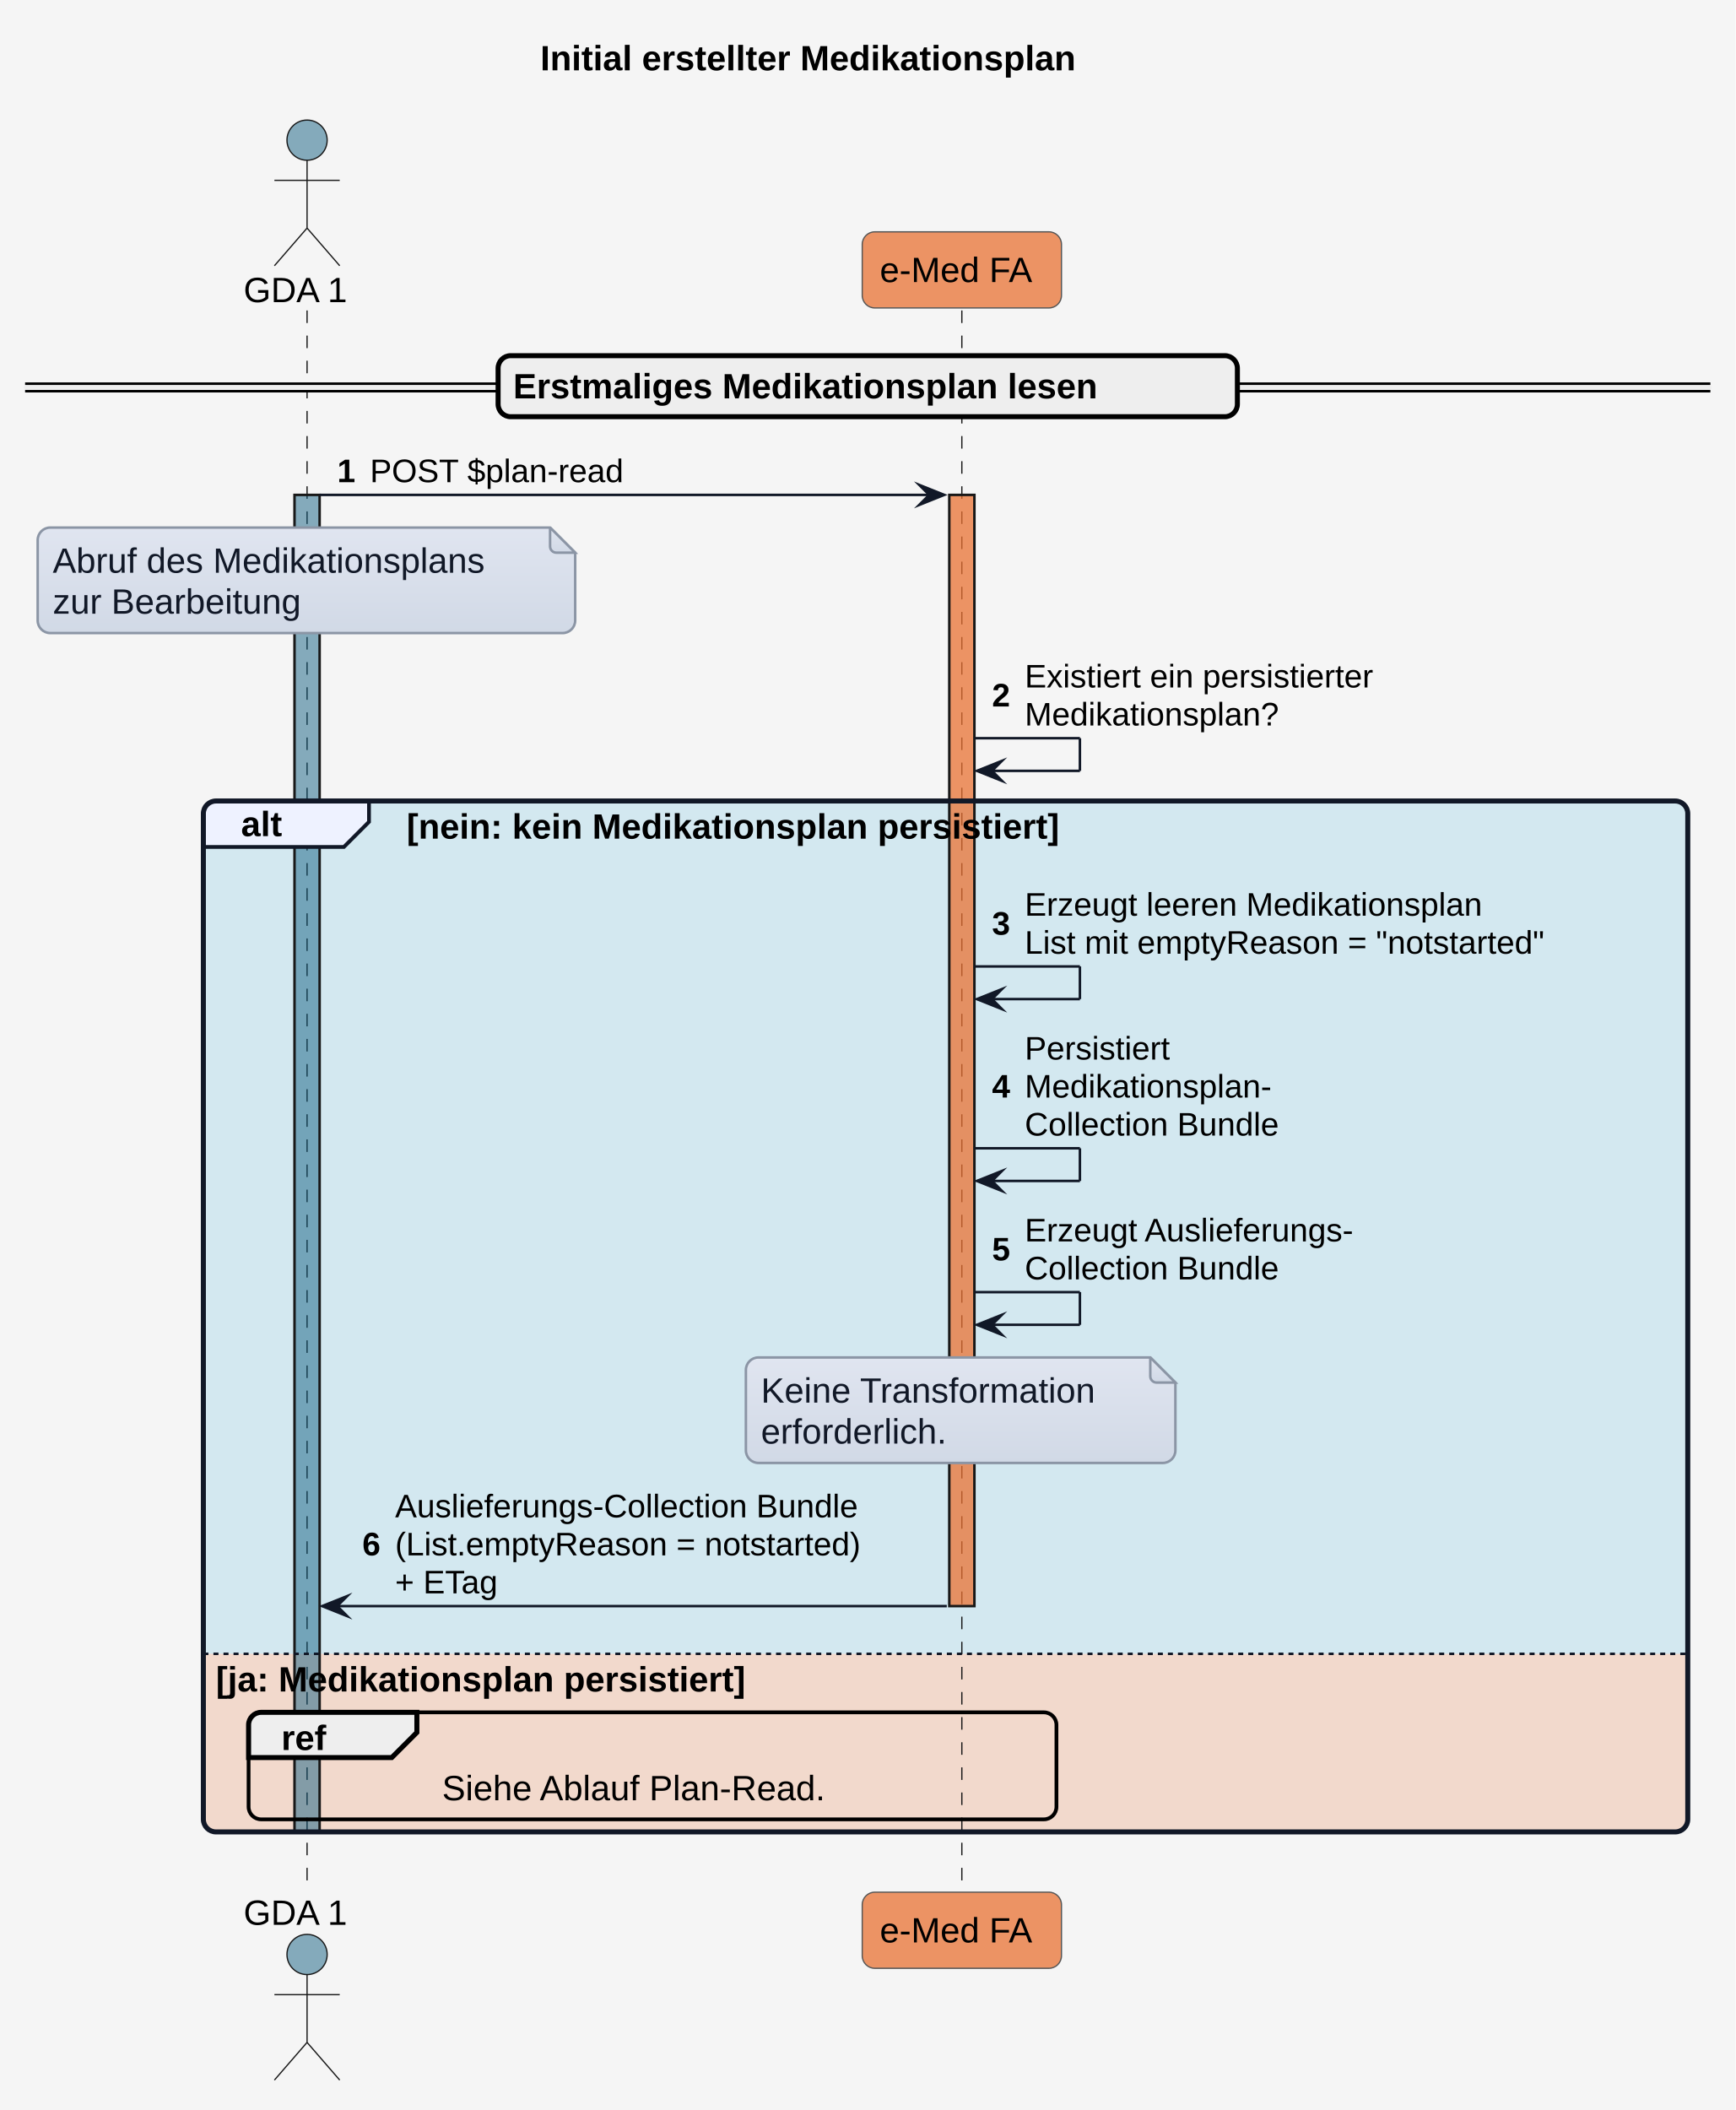
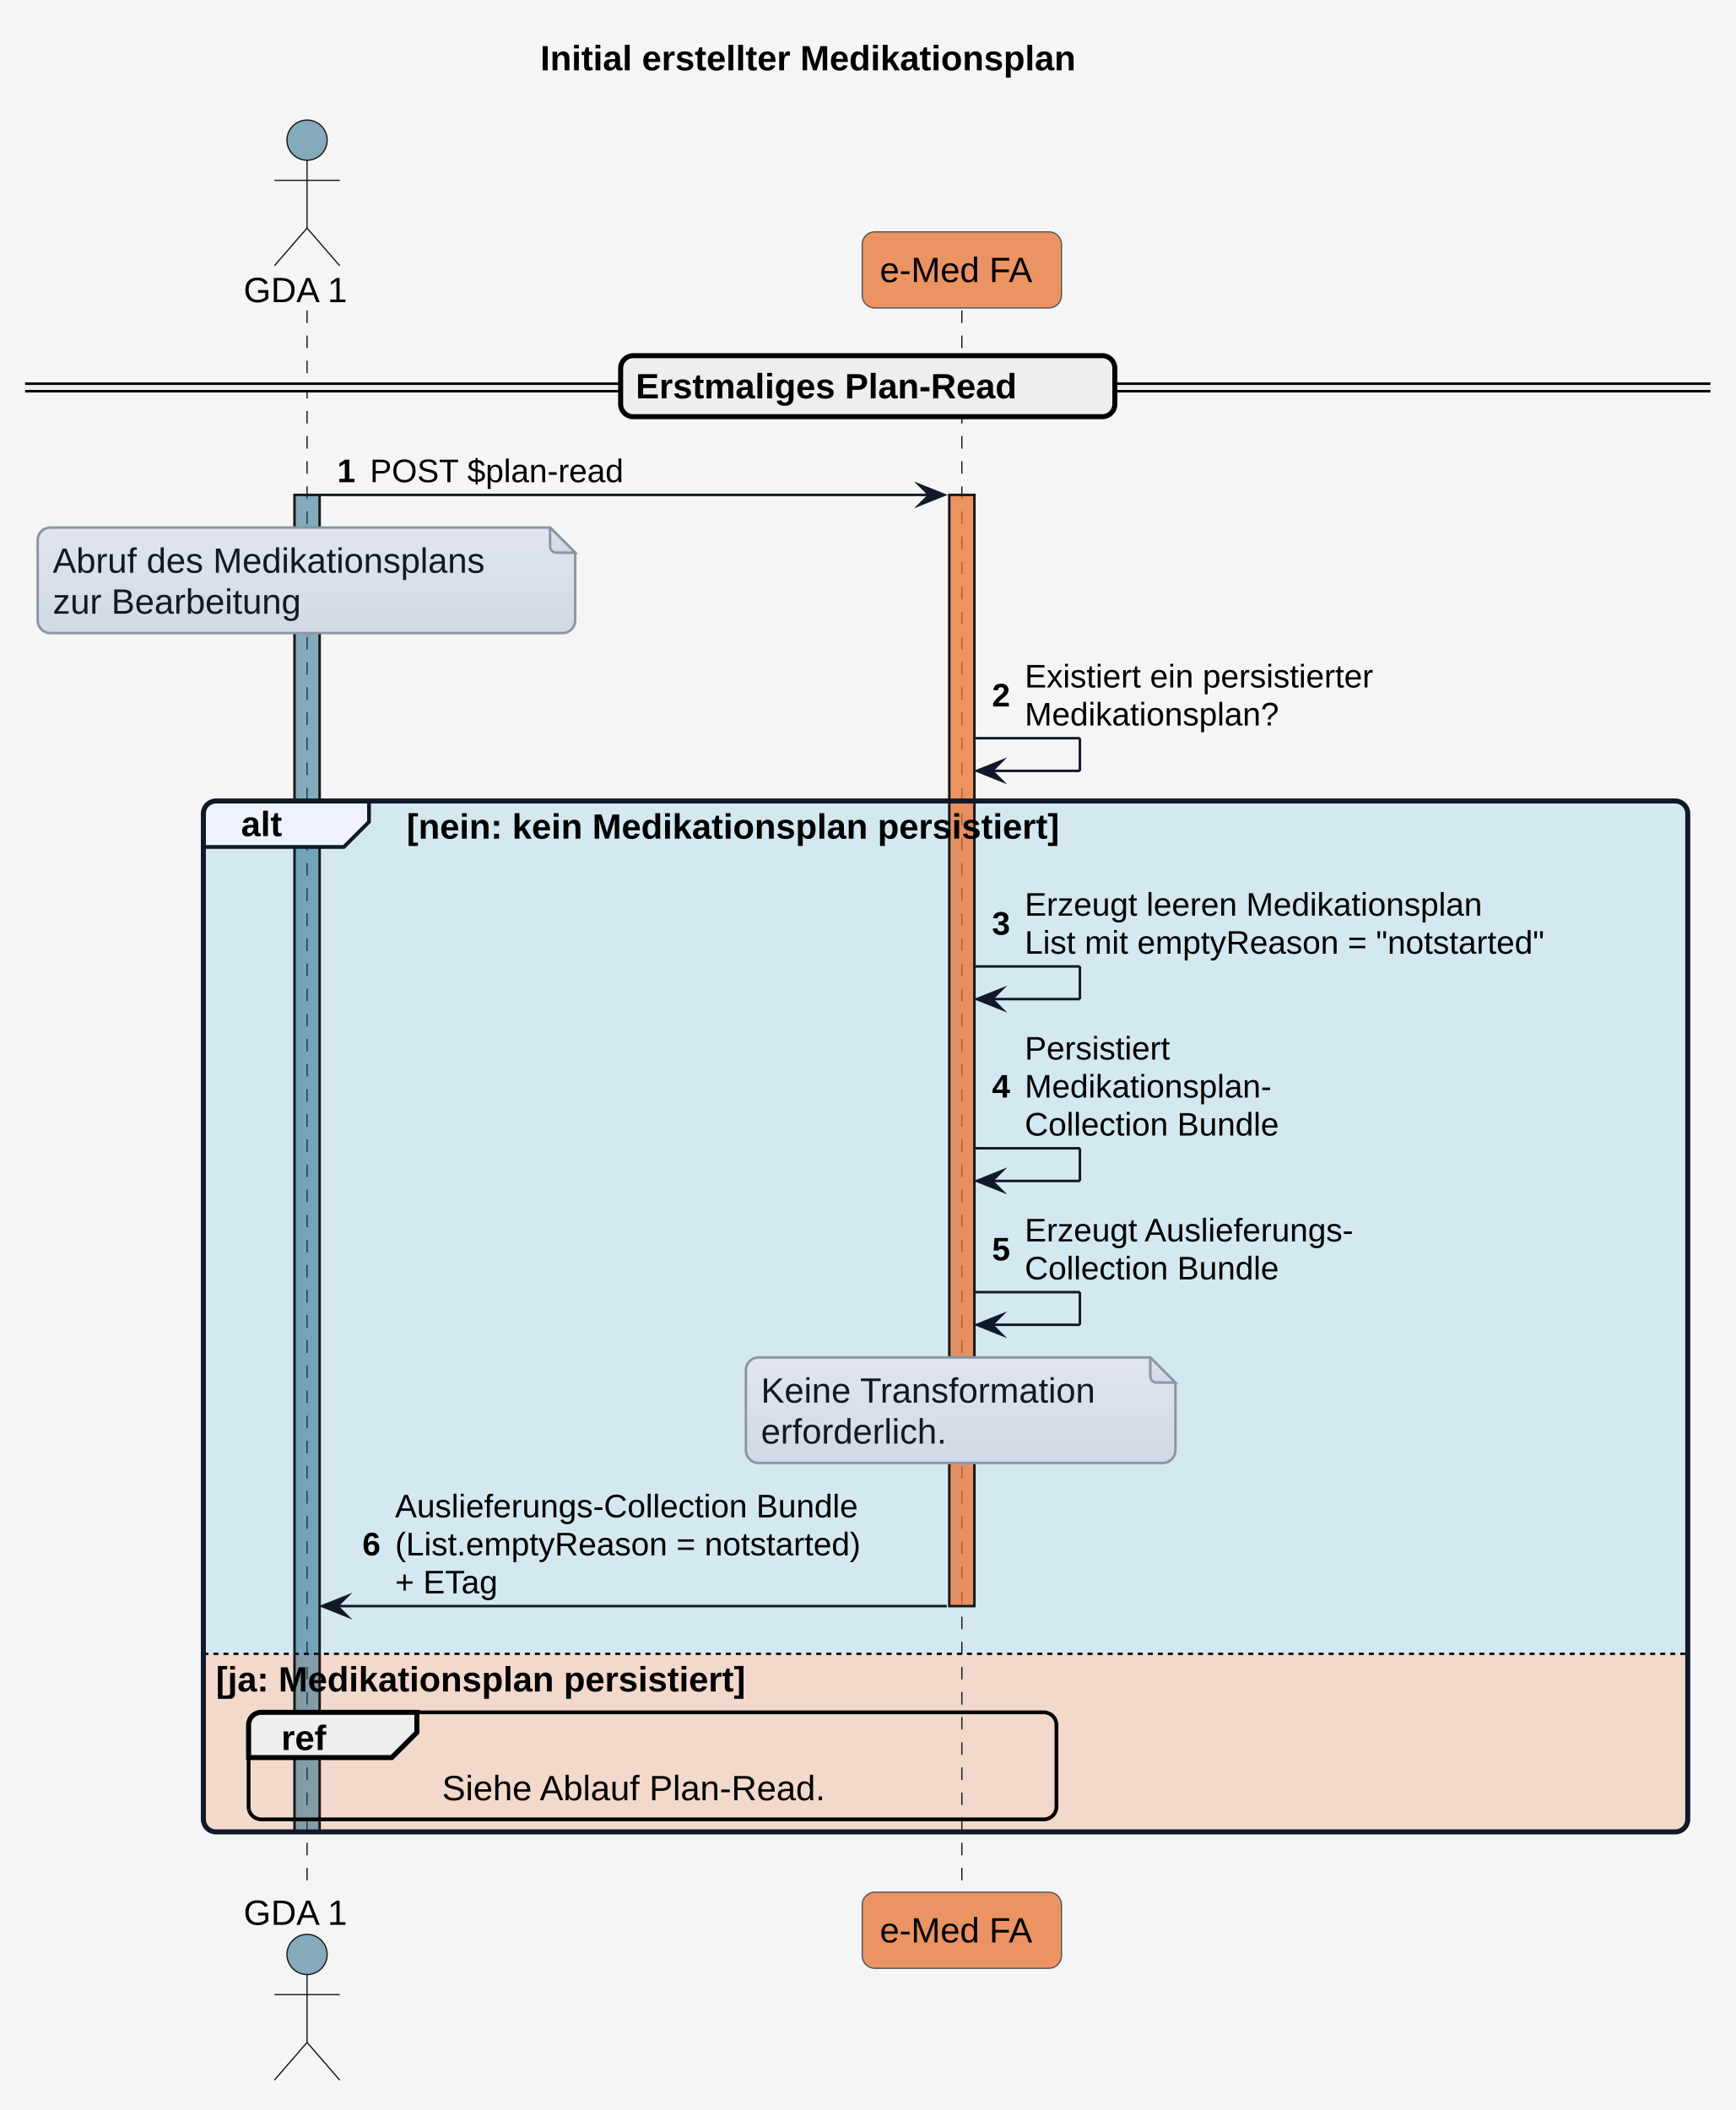
<svg xmlns="http://www.w3.org/2000/svg" version="1.1" data-diagram-type="SEQUENCE" style="width:691px;height:840px;background:#F5F5F5;" width="691px" height="840px" viewBox="0 0 691 840" zoomAndPan="magnify" preserveAspectRatio="none" contentStyleType="text/css">
  <defs>
-     <linearGradient x1="50%" y1="0%" x2="50%" y2="100%" id="glpqyjjwtahad0">
+     <linearGradient x1="50%" y1="0%" x2="50%" y2="100%" id="gbmysd0l0mwjh0">
      <stop stop-color="#E0E5F0" offset="0%" />
      <stop stop-color="#D1D9E6" offset="100%" />
    </linearGradient>
  </defs>
  <g font-family="sans-serif" lengthAdjust="spacing">
    <rect x="0" y="0" width="691" height="840" fill="#F5F5F5" style="stroke:none;" />
    <g class="title" data-source-line="1">
      <text x="215.116" y="27.995" fill="#000" font-size="14" textLength="259.718" font-weight="700" font-family="'Arial'">Initial erstellter Medikationsplan</text>
    </g>
    <path d="M85.971,318.883 L666.95,318.883 A5,5 0 0 1 671.95,323.883 L671.95,658.398 L80.971,658.398 L80.971,323.883 A5,5 0 0 1 85.971,318.883" fill="#0F9ED5" fill-opacity="0.145" />
    <path d="M80.971,658.398 L671.95,658.398 L671.95,724.289 A5,5 0 0 1 666.95,729.289 L85.971,729.289 A5,5 0 0 1 80.971,724.289 L80.971,658.398" fill="#E97132" fill-opacity="0.208" />
    <g>
      <rect x="118.752" y="123.594" width="8" height="629.695" fill="#000" fill-opacity="0" />
      <line x1="122.252" y1="123.594" x2="122.252" y2="753.289" style="stroke:#181818;stroke-width:0.5;stroke-dasharray:5,5;" />
    </g>
    <g>
      <rect x="117.252" y="197.023" width="10" height="532.266" fill="#156082" fill-opacity="0.502" style="stroke:#181818;stroke-width:1;" />
    </g>
    <g>
      <rect x="379.441" y="123.594" width="8" height="629.695" fill="#000" fill-opacity="0" />
      <line x1="382.941" y1="123.594" x2="382.941" y2="753.289" style="stroke:#181818;stroke-width:0.5;stroke-dasharray:5,5;" />
    </g>
    <g>
      <rect x="377.941" y="197.023" width="10" height="442.375" fill="#E97232" fill-opacity="0.741" style="stroke:#181818;stroke-width:1;" />
    </g>
    <text x="96.971" y="120.292" fill="#000" font-size="14" textLength="44.563" font-family="'Arial'">GDA 1</text>
    <ellipse cx="122.252" cy="55.797" rx="8" ry="8" fill="#156082" fill-opacity="0.502" style="stroke:#181818;stroke-width:0.5;" />
    <path d="M122.252,63.797 L122.252,90.797 M109.252,71.797 L135.252,71.797 M122.252,90.797 L109.252,105.797 M122.252,90.797 L135.252,105.797" style="stroke:#181818;stroke-width:0.5;" fill="none" />
    <rect x="343.279" y="92.297" width="79.324" height="30.297" fill="#E97232" fill-opacity="0.741" style="stroke:#555;stroke-width:0.5;" rx="5" ry="5" />
    <text x="350.279" y="112.292" fill="#000" font-size="14" textLength="65.324" font-family="'Arial'">e-Med FA</text>
    <text x="96.971" y="766.284" fill="#000" font-size="14" textLength="44.563" font-family="'Arial'">GDA 1</text>
    <ellipse cx="122.252" cy="778.086" rx="8" ry="8" fill="#156082" fill-opacity="0.502" style="stroke:#181818;stroke-width:0.5;" />
    <path d="M122.252,786.086 L122.252,813.086 M109.252,794.086 L135.252,794.086 M122.252,813.086 L109.252,828.086 M122.252,813.086 L135.252,828.086" style="stroke:#181818;stroke-width:0.5;" fill="none" />
    <rect x="343.279" y="753.289" width="79.324" height="30.297" fill="#E97232" fill-opacity="0.741" style="stroke:#555;stroke-width:0.5;" rx="5" ry="5" />
    <text x="350.279" y="773.284" fill="#000" font-size="14" textLength="65.324" font-family="'Arial'">e-Med FA</text>
    <rect x="10" y="152.742" width="670.95" height="3" fill="#EEE" style="stroke:#EEE;stroke-width:1;" rx="5" ry="5" />
    <line x1="10" y1="152.742" x2="680.95" y2="152.742" style="stroke:#000;stroke-width:1;" />
    <line x1="10" y1="155.742" x2="680.95" y2="155.742" style="stroke:#000;stroke-width:1;" />
-     <rect x="198.307" y="141.594" width="294.335" height="24.297" fill="#EEE" style="stroke:#000;stroke-width:2;" rx="5" ry="5" />
-     <text x="204.307" y="158.589" fill="#000" font-size="14" textLength="275.461" font-weight="700" font-family="'Arial'">Erstmaliges Medikationsplan lesen</text>
+     <rect x="247.099" y="141.594" width="196.752" height="24.297" fill="#EEE" style="stroke:#000;stroke-width:2;" rx="5" ry="5" />
+     <text x="253.099" y="158.589" fill="#000" font-size="14" textLength="177.878" font-weight="700" font-family="'Arial'">Erstmaliges Plan-Read</text>
    <polygon points="365.941,193.023,375.941,197.023,365.941,201.023,369.941,197.023" fill="#111827" style="stroke:#111827;stroke-width:1;stroke-linejoin:miter;stroke-miterlimit:10;" />
    <line x1="127.252" y1="197.023" x2="371.941" y2="197.023" style="stroke:#111827;stroke-width:1;" />
    <text x="134.252" y="191.958" fill="#000" font-size="13" font-weight="700" font-family="'Arial'">1</text>
    <text x="147.298" y="191.958" fill="#000" font-size="13" textLength="108.989" font-family="'Arial'">POST $plan-read</text>
-     <path d="M15,215.023 L15,247.023 A5,5 0 0 0 20,252.023 L224,252.023 A5,5 0 0 0 229,247.023 L229,220.023 L219,210.023 L20,210.023 A5,5 0 0 0 15,215.023" style="stroke:#8B95A5;stroke-width:1;" fill="url(#glpqyjjwtahad0)" />
-     <path d="M219,210.023 L219,217.523 A2.5,2.5 0 0 0 221.5,220.023 L229,220.023 L219,210.023" style="stroke:#8B95A5;stroke-width:1;" fill="url(#glpqyjjwtahad0)" />
+     <path d="M15,215.023 L15,247.023 A5,5 0 0 0 20,252.023 L224,252.023 A5,5 0 0 0 229,247.023 L229,220.023 L219,210.023 L20,210.023 A5,5 0 0 0 15,215.023" style="stroke:#8B95A5;stroke-width:1;" fill="url(#gbmysd0l0mwjh0)" />
+     <path d="M219,210.023 L219,217.523 A2.5,2.5 0 0 0 221.5,220.023 L229,220.023 L219,210.023" style="stroke:#8B95A5;stroke-width:1;" fill="url(#gbmysd0l0mwjh0)" />
    <text x="21" y="228.019" fill="#111827" font-size="14" textLength="193.505" font-family="'Arial'">Abruf des Medikationsplans</text>
    <text x="21" y="244.315" fill="#111827" font-size="14" textLength="112.492" font-family="'Arial'">zur Bearbeitung</text>
    <line x1="387.941" y1="293.883" x2="429.941" y2="293.883" style="stroke:#111827;stroke-width:1;" />
    <line x1="429.941" y1="293.883" x2="429.941" y2="306.883" style="stroke:#111827;stroke-width:1;" />
    <line x1="388.941" y1="306.883" x2="429.941" y2="306.883" style="stroke:#111827;stroke-width:1;" />
    <polygon points="398.941,302.883,388.941,306.883,398.941,310.883,394.941,306.883" fill="#111827" style="stroke:#111827;stroke-width:1;stroke-linejoin:miter;stroke-miterlimit:10;" />
    <text x="394.941" y="281.25" fill="#000" font-size="13" font-weight="700" font-family="'Arial'">2</text>
    <text x="407.986" y="273.684" fill="#000" font-size="13" textLength="160.799" font-family="'Arial'">Existiert ein persistierter</text>
    <text x="407.986" y="288.817" fill="#000" font-size="13" textLength="113.217" font-family="'Arial'">Medikationsplan?</text>
    <path d="M85.971,318.883 L146.909,318.883 L146.909,327.18 L136.909,337.18 L80.971,337.18 L80.971,323.883 A5,5 0 0 1 85.971,318.883" style="stroke:#111827;stroke-width:1.5;" fill="#EEF2FF" />
    <rect x="80.971" y="318.883" width="590.979" height="410.406" fill="none" style="stroke:#111827;stroke-width:2;" rx="5" ry="5" />
    <text x="95.971" y="332.878" fill="#000" font-size="14" textLength="20.938" font-weight="700" font-family="'Arial'">alt</text>
    <text x="161.909" y="333.878" fill="#000" font-size="14" textLength="313.934" font-weight="700" font-family="'Arial'">[nein: kein Medikationsplan persistiert]</text>
    <line x1="80.971" y1="658.398" x2="671.95" y2="658.398" style="stroke:#111827;stroke-width:1;stroke-dasharray:2,2;" />
    <text x="85.971" y="673.394" fill="#000" font-size="14" textLength="255.507" font-weight="700" font-family="'Arial'">[ja: Medikationsplan persistiert]</text>
    <line x1="387.941" y1="384.742" x2="429.941" y2="384.742" style="stroke:#111827;stroke-width:1;" />
    <line x1="429.941" y1="384.742" x2="429.941" y2="397.742" style="stroke:#111827;stroke-width:1;" />
    <line x1="388.941" y1="397.742" x2="429.941" y2="397.742" style="stroke:#111827;stroke-width:1;" />
    <polygon points="398.941,393.742,388.941,397.742,398.941,401.742,394.941,397.742" fill="#111827" style="stroke:#111827;stroke-width:1;stroke-linejoin:miter;stroke-miterlimit:10;" />
    <text x="394.941" y="372.11" fill="#000" font-size="13" font-weight="700" font-family="'Arial'">3</text>
    <text x="407.986" y="364.543" fill="#000" font-size="13" textLength="205.74" font-family="'Arial'">Erzeugt leeren Medikationsplan</text>
    <text x="407.986" y="379.676" fill="#000" font-size="13" textLength="240.963" font-family="'Arial'">List mit emptyReason = "notstarted"</text>
    <line x1="387.941" y1="457.141" x2="429.941" y2="457.141" style="stroke:#111827;stroke-width:1;" />
    <line x1="429.941" y1="457.141" x2="429.941" y2="470.141" style="stroke:#111827;stroke-width:1;" />
    <line x1="388.941" y1="470.141" x2="429.941" y2="470.141" style="stroke:#111827;stroke-width:1;" />
    <polygon points="398.941,466.141,388.941,470.141,398.941,474.141,394.941,470.141" fill="#111827" style="stroke:#111827;stroke-width:1;stroke-linejoin:miter;stroke-miterlimit:10;" />
    <text x="394.941" y="436.942" fill="#000" font-size="13" font-weight="700" font-family="'Arial'">4</text>
    <text x="407.986" y="421.809" fill="#000" font-size="13" textLength="65.489" font-family="'Arial'">Persistiert</text>
    <text x="407.986" y="436.942" fill="#000" font-size="13" textLength="111.008" font-family="'Arial'">Medikationsplan-</text>
    <text x="407.986" y="452.075" fill="#000" font-size="13" textLength="113.693" font-family="'Arial'">Collection Bundle</text>
    <line x1="387.941" y1="514.406" x2="429.941" y2="514.406" style="stroke:#111827;stroke-width:1;" />
    <line x1="429.941" y1="514.406" x2="429.941" y2="527.406" style="stroke:#111827;stroke-width:1;" />
    <line x1="388.941" y1="527.406" x2="429.941" y2="527.406" style="stroke:#111827;stroke-width:1;" />
    <polygon points="398.941,523.406,388.941,527.406,398.941,531.406,394.941,527.406" fill="#111827" style="stroke:#111827;stroke-width:1;stroke-linejoin:miter;stroke-miterlimit:10;" />
    <text x="394.941" y="501.774" fill="#000" font-size="13" font-weight="700" font-family="'Arial'">5</text>
    <text x="407.986" y="494.208" fill="#000" font-size="13" textLength="147.342" font-family="'Arial'">Erzeugt Auslieferungs-</text>
    <text x="407.986" y="509.34" fill="#000" font-size="13" textLength="113.693" font-family="'Arial'">Collection Bundle</text>
-     <path d="M296.962,545.406 L296.962,577.406 A5,5 0 0 0 301.962,582.406 L462.962,582.406 A5,5 0 0 0 467.962,577.406 L467.962,550.406 L457.962,540.406 L301.962,540.406 A5,5 0 0 0 296.962,545.406" style="stroke:#8B95A5;stroke-width:1;" fill="url(#glpqyjjwtahad0)" />
-     <path d="M457.962,540.406 L457.962,547.906 A2.5,2.5 0 0 0 460.462,550.406 L467.962,550.406 L457.962,540.406" style="stroke:#8B95A5;stroke-width:1;" fill="url(#glpqyjjwtahad0)" />
+     <path d="M296.962,545.406 L296.962,577.406 A5,5 0 0 0 301.962,582.406 L462.962,582.406 A5,5 0 0 0 467.962,577.406 L467.962,550.406 L457.962,540.406 L301.962,540.406 A5,5 0 0 0 296.962,545.406" style="stroke:#8B95A5;stroke-width:1;" fill="url(#gbmysd0l0mwjh0)" />
+     <path d="M457.962,540.406 L457.962,547.906 A2.5,2.5 0 0 0 460.462,550.406 L467.962,550.406 L457.962,540.406" style="stroke:#8B95A5;stroke-width:1;" fill="url(#gbmysd0l0mwjh0)" />
    <text x="302.962" y="558.401" fill="#111827" font-size="14" textLength="150.958" font-family="'Arial'">Keine Transformation</text>
    <text x="302.962" y="574.698" fill="#111827" font-size="14" textLength="85.675" font-family="'Arial'">erforderlich.</text>
    <polygon points="138.252,635.398,128.252,639.398,138.252,643.398,134.252,639.398" fill="#111827" style="stroke:#111827;stroke-width:1;stroke-linejoin:miter;stroke-miterlimit:10;" />
    <line x1="132.252" y1="639.398" x2="376.941" y2="639.398" style="stroke:#111827;stroke-width:1;" />
    <text x="144.252" y="619.2" fill="#000" font-size="13" font-weight="700" font-family="'Arial'">6</text>
    <text x="157.298" y="604.067" fill="#000" font-size="13" textLength="206.934" font-family="'Arial'">Auslieferungs-Collection Bundle</text>
    <text x="157.298" y="619.2" fill="#000" font-size="13" textLength="213.643" font-family="'Arial'">(List.emptyReason = notstarted)</text>
    <text x="157.298" y="634.333" fill="#000" font-size="13" textLength="47.398" font-family="'Arial'">+ ETag</text>
    <rect x="98.971" y="681.695" width="321.632" height="42.594" fill="none" style="stroke:#000;stroke-width:1.5;" rx="5" ry="5" />
    <path d="M103.971,681.695 L165.971,681.695 L165.971,689.695 L155.971,699.695 L98.971,699.695 L98.971,686.695 A5,5 0 0 1 103.971,681.695" style="stroke:#000;stroke-width:2;" fill="#EEE" />
    <text x="111.971" y="696.69" fill="#000" font-size="14" textLength="22.49" font-weight="700" font-family="'Arial'">ref</text>
    <text x="175.985" y="716.69" fill="#000" font-size="14" textLength="167.604" font-family="'Arial'">Siehe Ablauf Plan-Read.</text>
  </g>
</svg>
